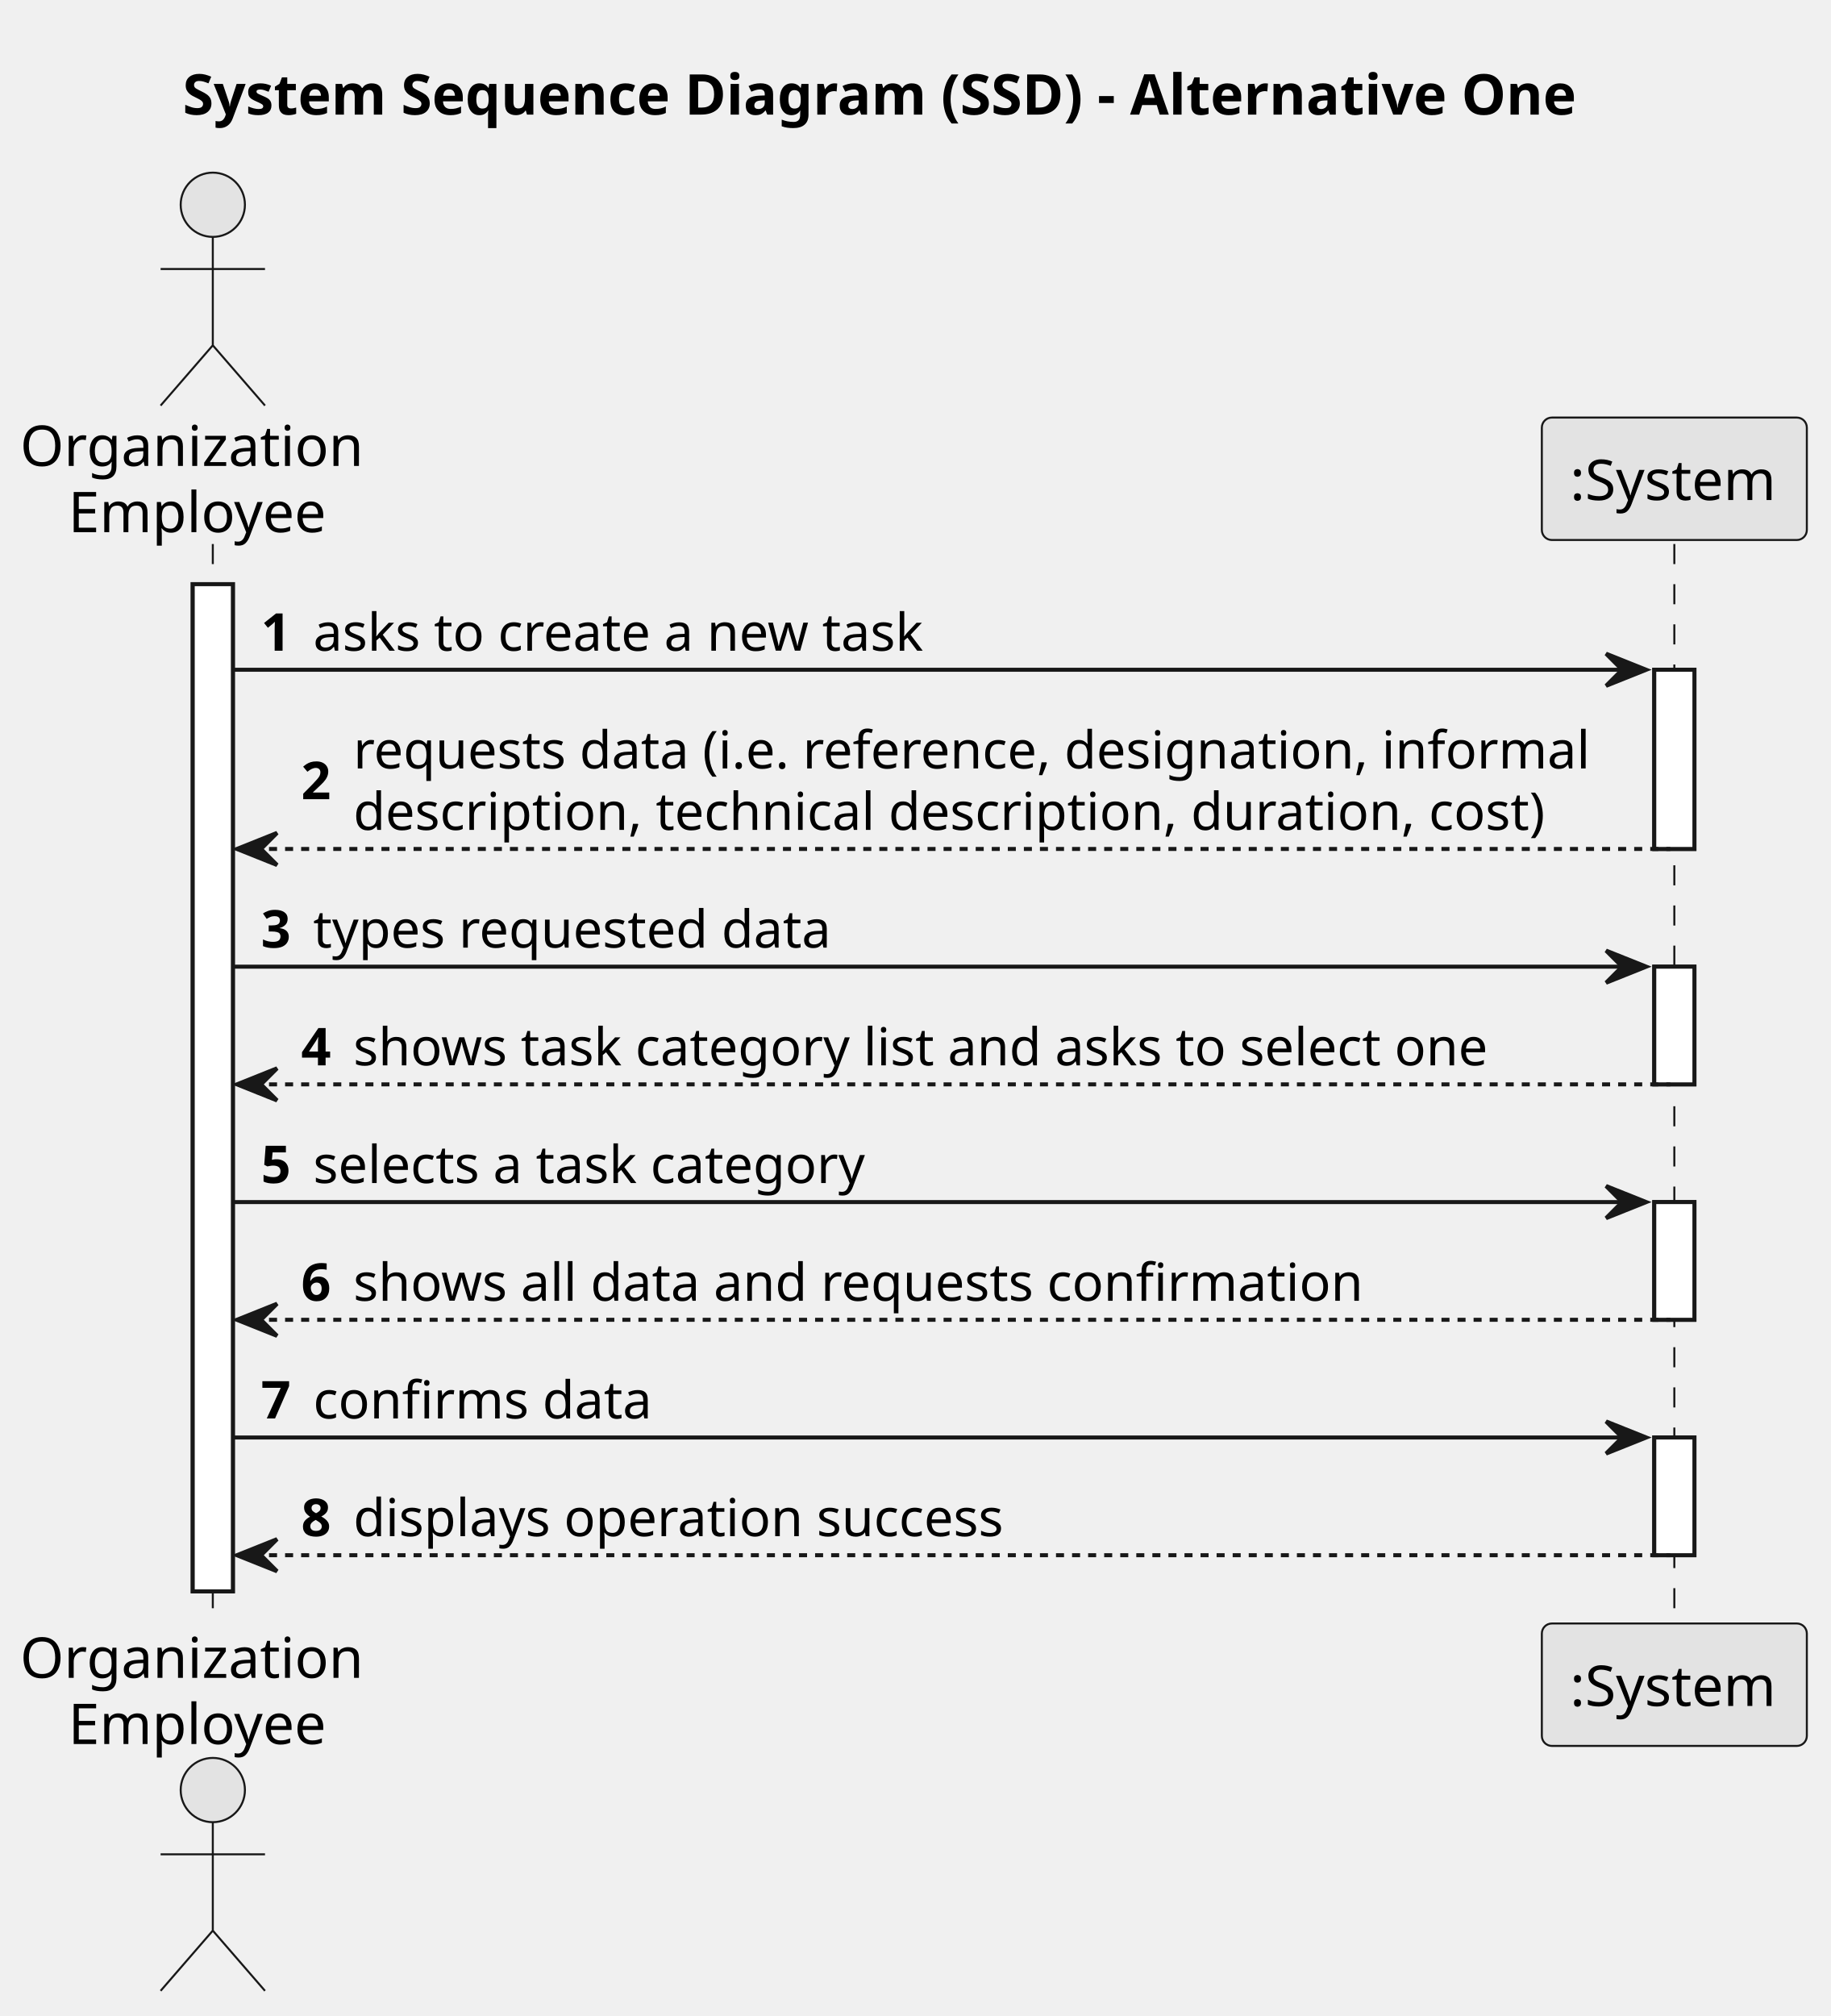
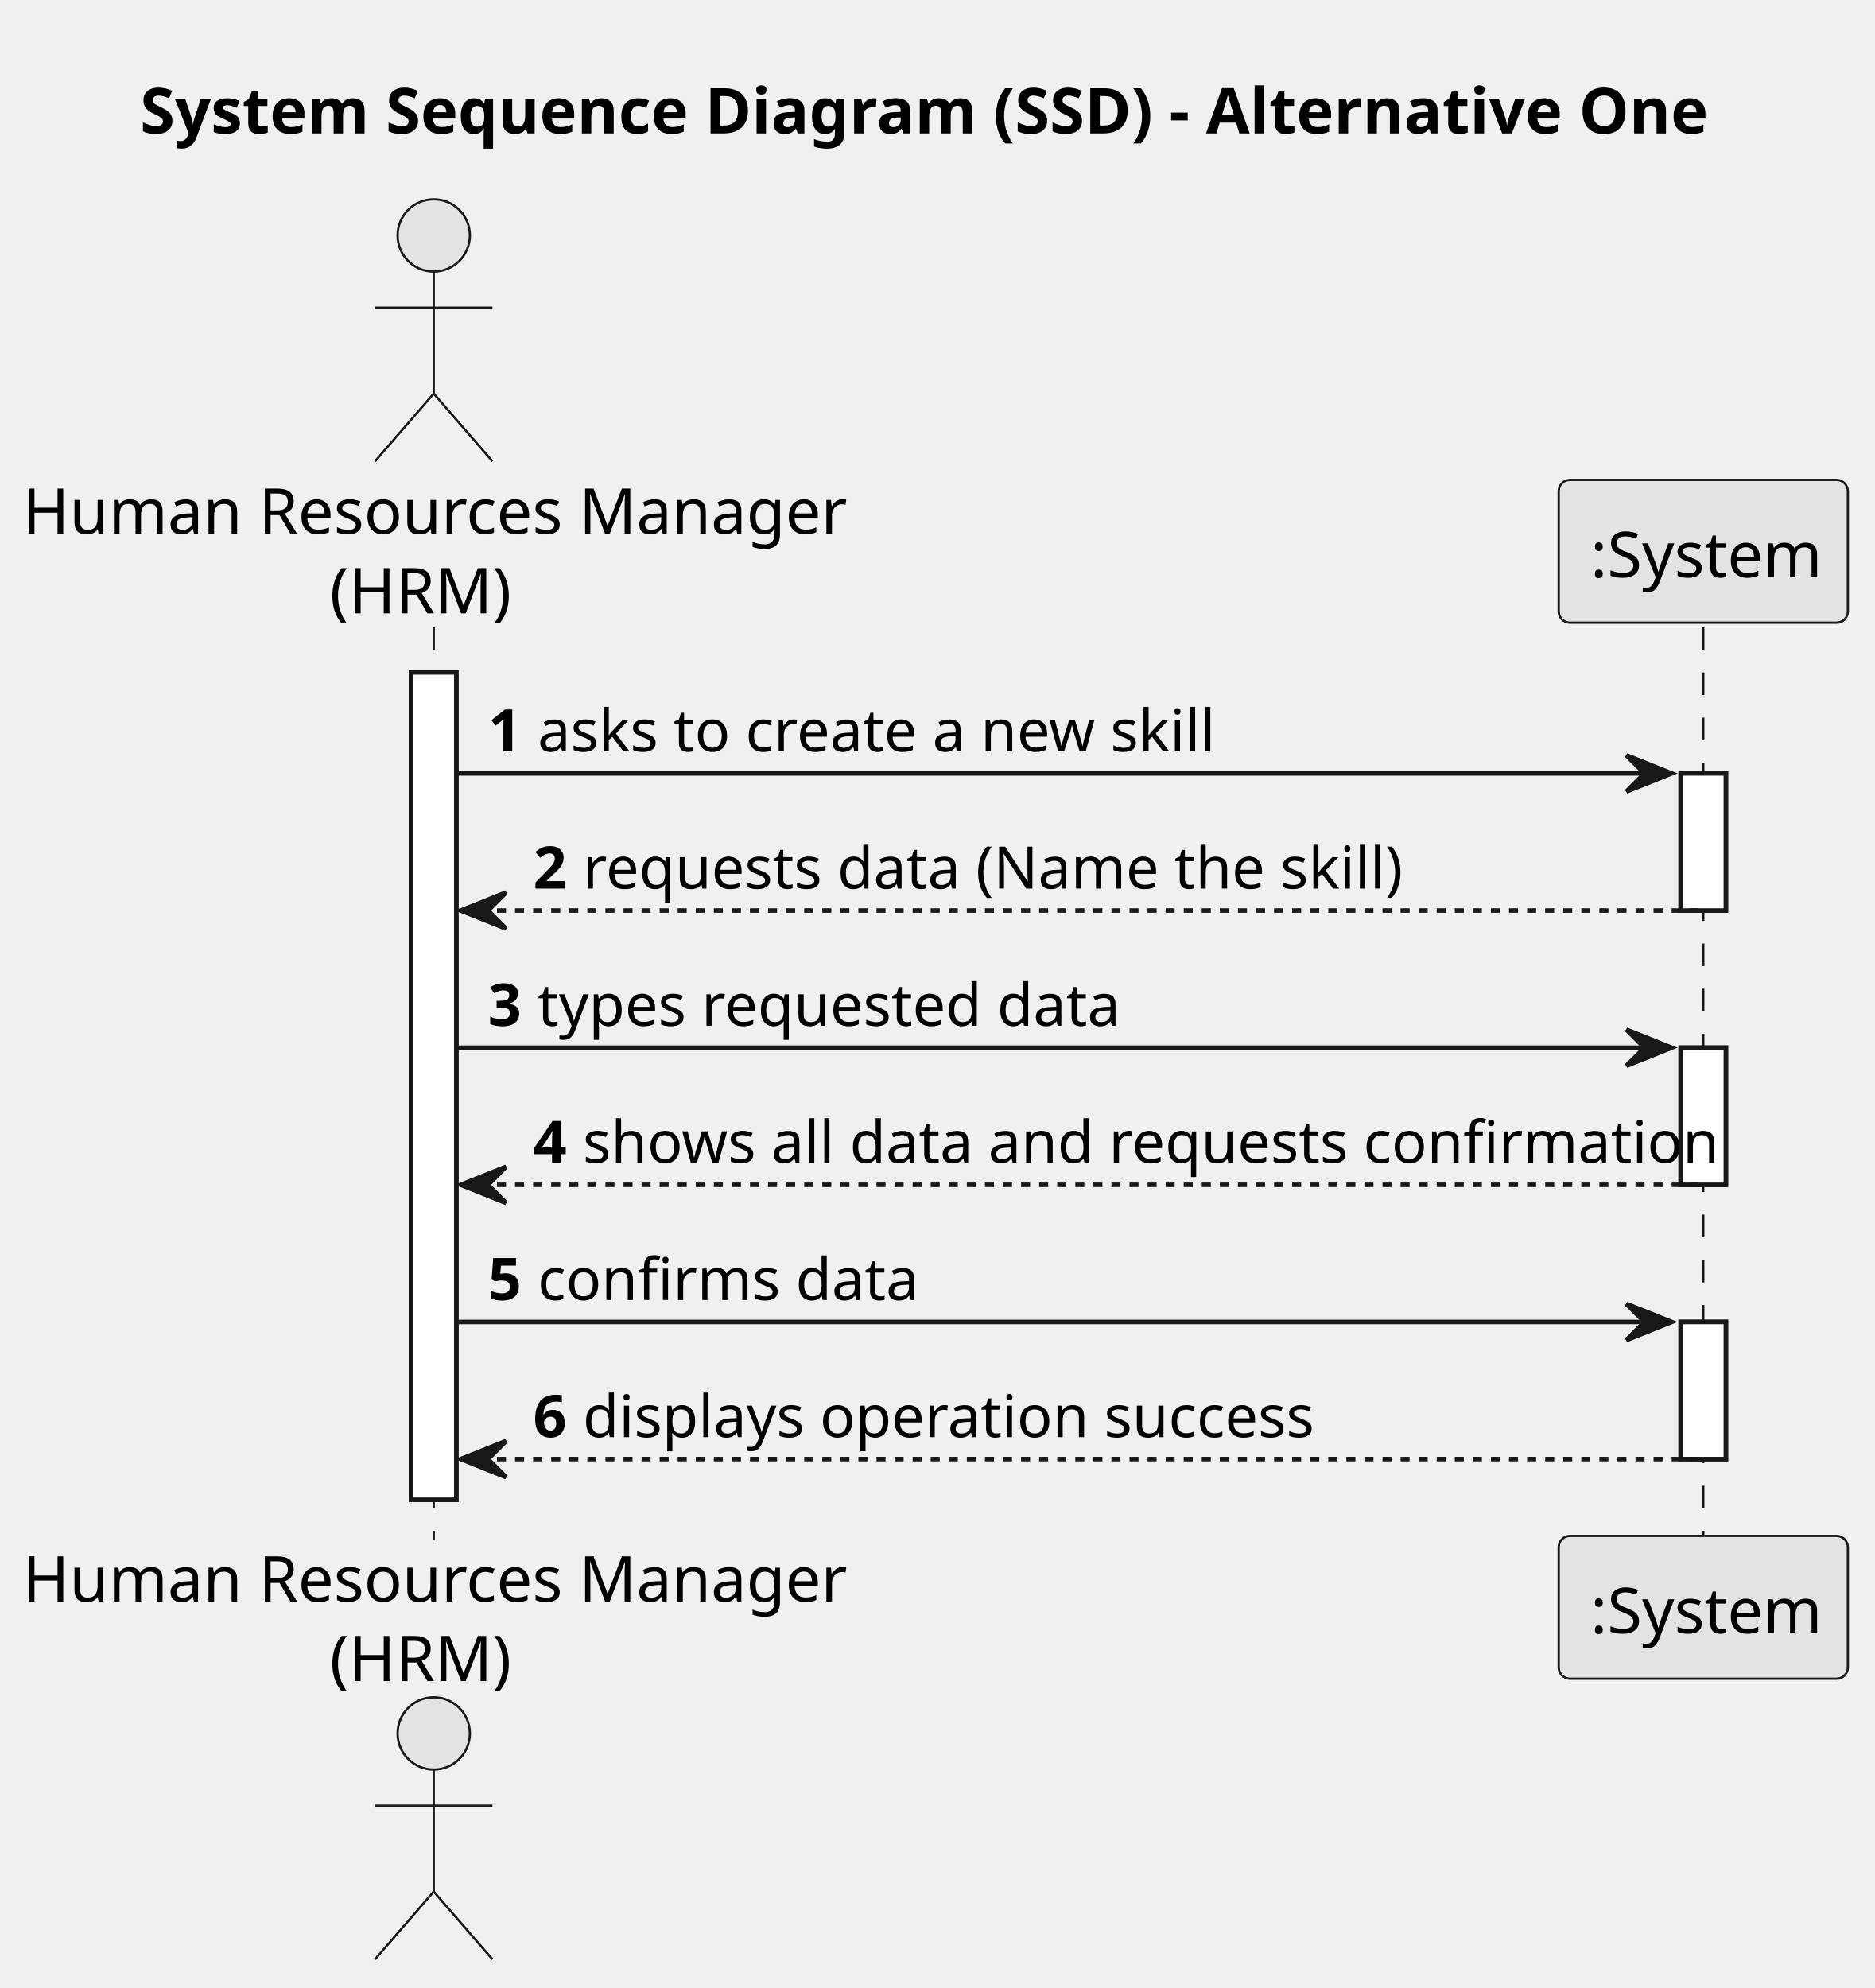
- <svg xmlns="http://www.w3.org/2000/svg" contentStyleType="text/css" height="502px" preserveAspectRatio="none" style="width:456px;height:502px;background:#FFFFFF;" version="1.1" viewBox="0 0 456 502" width="456px" zoomAndPan="magnify">
+ <svg xmlns="http://www.w3.org/2000/svg" contentStyleType="text/css" height="440px" preserveAspectRatio="none" style="width:415px;height:440px;background:#FFFFFF;" version="1.1" viewBox="0 0 415 440" width="415px" zoomAndPan="magnify">
  <defs />
  <g>
-     <text fill="#000000" font-family="sans-serif" font-size="14" font-weight="bold" lengthAdjust="spacing" textLength="363" x="45.5" y="28.535">System Sequence Diagram (SSD) - Alternative One</text>
-     <rect fill="#FFFFFF" height="250.795" style="stroke:#181818;stroke-width:1.0;" width="10" x="48" y="145.465" />
-     <rect fill="#FFFFFF" height="44.621" style="stroke:#181818;stroke-width:1.0;" width="10" x="412" y="166.775" />
-     <rect fill="#FFFFFF" height="29.311" style="stroke:#181818;stroke-width:1.0;" width="10" x="412" y="240.707" />
-     <rect fill="#FFFFFF" height="29.311" style="stroke:#181818;stroke-width:1.0;" width="10" x="412" y="299.328" />
-     <rect fill="#FFFFFF" height="29.311" style="stroke:#181818;stroke-width:1.0;" width="10" x="412" y="357.949" />
-     <line style="stroke:#181818;stroke-width:0.5;stroke-dasharray:5.0,5.0;" x1="53" x2="53" y1="135.465" y2="405.26" />
-     <line style="stroke:#181818;stroke-width:0.5;stroke-dasharray:5.0,5.0;" x1="417" x2="417" y1="135.465" y2="405.26" />
-     <text fill="#000000" font-family="sans-serif" font-size="14" lengthAdjust="spacing" textLength="90" x="5" y="116.023">Organization</text>
-     <text fill="#000000" font-family="sans-serif" font-size="14" lengthAdjust="spacing" textLength="66" x="17" y="132.512">Employee</text>
-     <ellipse cx="53" cy="50.988" fill="#E3E3E3" rx="8" ry="8" style="stroke:#181818;stroke-width:0.5;" />
-     <path d="M53,58.988 L53,85.988 M40,66.988 L66,66.988 M53,85.988 L40,100.988 M53,85.988 L66,100.988 " fill="none" style="stroke:#181818;stroke-width:0.5;" />
-     <text fill="#000000" font-family="sans-serif" font-size="14" lengthAdjust="spacing" textLength="90" x="5" y="417.795">Organization</text>
-     <text fill="#000000" font-family="sans-serif" font-size="14" lengthAdjust="spacing" textLength="66" x="17" y="434.283">Employee</text>
-     <ellipse cx="53" cy="445.736" fill="#E3E3E3" rx="8" ry="8" style="stroke:#181818;stroke-width:0.5;" />
-     <path d="M53,453.736 L53,480.736 M40,461.736 L66,461.736 M53,480.736 L40,495.736 M53,480.736 L66,495.736 " fill="none" style="stroke:#181818;stroke-width:0.5;" />
-     <rect fill="#E3E3E3" height="30.488" rx="2.5" ry="2.5" style="stroke:#181818;stroke-width:0.5;" width="66" x="384" y="103.977" />
-     <text fill="#000000" font-family="sans-serif" font-size="14" lengthAdjust="spacing" textLength="52" x="391" y="124.512">:System</text>
-     <rect fill="#E3E3E3" height="30.488" rx="2.5" ry="2.5" style="stroke:#181818;stroke-width:0.5;" width="66" x="384" y="404.26" />
-     <text fill="#000000" font-family="sans-serif" font-size="14" lengthAdjust="spacing" textLength="52" x="391" y="424.795">:System</text>
-     <rect fill="#FFFFFF" height="250.795" style="stroke:#181818;stroke-width:1.0;" width="10" x="48" y="145.465" />
-     <rect fill="#FFFFFF" height="44.621" style="stroke:#181818;stroke-width:1.0;" width="10" x="412" y="166.775" />
-     <rect fill="#FFFFFF" height="29.311" style="stroke:#181818;stroke-width:1.0;" width="10" x="412" y="240.707" />
-     <rect fill="#FFFFFF" height="29.311" style="stroke:#181818;stroke-width:1.0;" width="10" x="412" y="299.328" />
-     <rect fill="#FFFFFF" height="29.311" style="stroke:#181818;stroke-width:1.0;" width="10" x="412" y="357.949" />
-     <polygon fill="#181818" points="400,162.775,410,166.775,400,170.775,404,166.775" style="stroke:#181818;stroke-width:1.0;" />
-     <line style="stroke:#181818;stroke-width:1.0;" x1="58" x2="406" y1="166.775" y2="166.775" />
-     <text fill="#000000" font-family="sans-serif" font-size="13" font-weight="bold" lengthAdjust="spacing" textLength="9" x="65" y="162.033">1</text>
-     <text fill="#000000" font-family="sans-serif" font-size="13" lengthAdjust="spacing" textLength="159" x="78" y="162.033">asks to create a new task</text>
-     <polygon fill="#181818" points="69,207.397,59,211.397,69,215.397,65,211.397" style="stroke:#181818;stroke-width:1.0;" />
-     <line style="stroke:#181818;stroke-width:1.0;stroke-dasharray:2.0,2.0;" x1="63" x2="416" y1="211.397" y2="211.397" />
-     <text fill="#000000" font-family="sans-serif" font-size="13" font-weight="bold" lengthAdjust="spacing" textLength="9" x="75" y="198.999">2</text>
-     <text fill="#000000" font-family="sans-serif" font-size="13" lengthAdjust="spacing" textLength="317" x="88" y="191.344">requests data (i.e. reference, designation, informal</text>
-     <text fill="#000000" font-family="sans-serif" font-size="13" lengthAdjust="spacing" textLength="311" x="88" y="206.654">description, technical description, duration, cost)</text>
-     <polygon fill="#181818" points="400,236.707,410,240.707,400,244.707,404,240.707" style="stroke:#181818;stroke-width:1.0;" />
-     <line style="stroke:#181818;stroke-width:1.0;" x1="58" x2="406" y1="240.707" y2="240.707" />
-     <text fill="#000000" font-family="sans-serif" font-size="13" font-weight="bold" lengthAdjust="spacing" textLength="9" x="65" y="235.965">3</text>
-     <text fill="#000000" font-family="sans-serif" font-size="13" lengthAdjust="spacing" textLength="131" x="78" y="235.965">types requested data</text>
-     <polygon fill="#181818" points="69,266.018,59,270.018,69,274.018,65,270.018" style="stroke:#181818;stroke-width:1.0;" />
-     <line style="stroke:#181818;stroke-width:1.0;stroke-dasharray:2.0,2.0;" x1="63" x2="416" y1="270.018" y2="270.018" />
-     <text fill="#000000" font-family="sans-serif" font-size="13" font-weight="bold" lengthAdjust="spacing" textLength="9" x="75" y="265.275">4</text>
-     <text fill="#000000" font-family="sans-serif" font-size="13" lengthAdjust="spacing" textLength="298" x="88" y="265.275">shows task category list and asks to select one</text>
-     <polygon fill="#181818" points="400,295.328,410,299.328,400,303.328,404,299.328" style="stroke:#181818;stroke-width:1.0;" />
-     <line style="stroke:#181818;stroke-width:1.0;" x1="58" x2="406" y1="299.328" y2="299.328" />
-     <text fill="#000000" font-family="sans-serif" font-size="13" font-weight="bold" lengthAdjust="spacing" textLength="9" x="65" y="294.586">5</text>
-     <text fill="#000000" font-family="sans-serif" font-size="13" lengthAdjust="spacing" textLength="144" x="78" y="294.586">selects a task category</text>
-     <polygon fill="#181818" points="69,324.639,59,328.639,69,332.639,65,328.639" style="stroke:#181818;stroke-width:1.0;" />
-     <line style="stroke:#181818;stroke-width:1.0;stroke-dasharray:2.0,2.0;" x1="63" x2="416" y1="328.639" y2="328.639" />
-     <text fill="#000000" font-family="sans-serif" font-size="13" font-weight="bold" lengthAdjust="spacing" textLength="9" x="75" y="323.897">6</text>
-     <text fill="#000000" font-family="sans-serif" font-size="13" lengthAdjust="spacing" textLength="260" x="88" y="323.897">shows all data and requests confirmation</text>
-     <polygon fill="#181818" points="400,353.949,410,357.949,400,361.949,404,357.949" style="stroke:#181818;stroke-width:1.0;" />
-     <line style="stroke:#181818;stroke-width:1.0;" x1="58" x2="406" y1="357.949" y2="357.949" />
-     <text fill="#000000" font-family="sans-serif" font-size="13" font-weight="bold" lengthAdjust="spacing" textLength="9" x="65" y="353.207">7</text>
-     <text fill="#000000" font-family="sans-serif" font-size="13" lengthAdjust="spacing" textLength="87" x="78" y="353.207">confirms data</text>
-     <polygon fill="#181818" points="69,383.26,59,387.26,69,391.26,65,387.26" style="stroke:#181818;stroke-width:1.0;" />
-     <line style="stroke:#181818;stroke-width:1.0;stroke-dasharray:2.0,2.0;" x1="63" x2="416" y1="387.26" y2="387.26" />
-     <text fill="#000000" font-family="sans-serif" font-size="13" font-weight="bold" lengthAdjust="spacing" textLength="9" x="75" y="382.518">8</text>
-     <text fill="#000000" font-family="sans-serif" font-size="13" lengthAdjust="spacing" textLength="170" x="88" y="382.518">displays operation success</text>
+     <text fill="#000000" font-family="sans-serif" font-size="14" font-weight="bold" lengthAdjust="spacing" textLength="351" x="31" y="29.533">System Sequence Diagram (SSD) - Alternative One</text>
+     <rect fill="#FFFFFF" height="183.109" style="stroke:#181818;stroke-width:1.0;" width="10" x="91" y="148.828" />
+     <rect fill="#FFFFFF" height="30.352" style="stroke:#181818;stroke-width:1.0;" width="10" x="372" y="171.18" />
+     <rect fill="#FFFFFF" height="30.352" style="stroke:#181818;stroke-width:1.0;" width="10" x="372" y="231.883" />
+     <rect fill="#FFFFFF" height="30.352" style="stroke:#181818;stroke-width:1.0;" width="10" x="372" y="292.586" />
+     <line style="stroke:#181818;stroke-width:0.5;stroke-dasharray:5.0,5.0;" x1="96" x2="96" y1="138.828" y2="340.938" />
+     <line style="stroke:#181818;stroke-width:0.5;stroke-dasharray:5.0,5.0;" x1="377" x2="377" y1="138.828" y2="340.938" />
+     <text fill="#000000" font-family="sans-serif" font-size="14" lengthAdjust="spacing" textLength="176" x="5" y="118.143">Human Resources Manager</text>
+     <text fill="#000000" font-family="sans-serif" font-size="14" lengthAdjust="spacing" textLength="40" x="73" y="135.752">(HRM)</text>
+     <ellipse cx="96" cy="52.109" fill="#E3E3E3" rx="8" ry="8" style="stroke:#181818;stroke-width:0.5;" />
+     <path d="M96,60.109 L96,87.109 M83,68.109 L109,68.109 M96,87.109 L83,102.109 M96,87.109 L109,102.109 " fill="none" style="stroke:#181818;stroke-width:0.5;" />
+     <text fill="#000000" font-family="sans-serif" font-size="14" lengthAdjust="spacing" textLength="176" x="5" y="354.471">Human Resources Manager</text>
+     <text fill="#000000" font-family="sans-serif" font-size="14" lengthAdjust="spacing" textLength="40" x="73" y="372.08">(HRM)</text>
+     <ellipse cx="96" cy="383.656" fill="#E3E3E3" rx="8" ry="8" style="stroke:#181818;stroke-width:0.5;" />
+     <path d="M96,391.656 L96,418.656 M83,399.656 L109,399.656 M96,418.656 L83,433.656 M96,418.656 L109,433.656 " fill="none" style="stroke:#181818;stroke-width:0.5;" />
+     <rect fill="#E3E3E3" height="31.609" rx="2.5" ry="2.5" style="stroke:#181818;stroke-width:0.5;" width="64" x="345" y="106.219" />
+     <text fill="#000000" font-family="sans-serif" font-size="14" lengthAdjust="spacing" textLength="50" x="352" y="127.752">:System</text>
+     <rect fill="#E3E3E3" height="31.609" rx="2.5" ry="2.5" style="stroke:#181818;stroke-width:0.5;" width="64" x="345" y="339.938" />
+     <text fill="#000000" font-family="sans-serif" font-size="14" lengthAdjust="spacing" textLength="50" x="352" y="361.471">:System</text>
+     <rect fill="#FFFFFF" height="183.109" style="stroke:#181818;stroke-width:1.0;" width="10" x="91" y="148.828" />
+     <rect fill="#FFFFFF" height="30.352" style="stroke:#181818;stroke-width:1.0;" width="10" x="372" y="171.18" />
+     <rect fill="#FFFFFF" height="30.352" style="stroke:#181818;stroke-width:1.0;" width="10" x="372" y="231.883" />
+     <rect fill="#FFFFFF" height="30.352" style="stroke:#181818;stroke-width:1.0;" width="10" x="372" y="292.586" />
+     <polygon fill="#181818" points="360,167.18,370,171.18,360,175.18,364,171.18" style="stroke:#181818;stroke-width:1.0;" />
+     <line style="stroke:#181818;stroke-width:1.0;" x1="101" x2="366" y1="171.18" y2="171.18" />
+     <text fill="#000000" font-family="sans-serif" font-size="13" font-weight="bold" lengthAdjust="spacing" textLength="7" x="108" y="166.323">1</text>
+     <text fill="#000000" font-family="sans-serif" font-size="13" lengthAdjust="spacing" textLength="148" x="119" y="166.323">asks to create a new skill</text>
+     <polygon fill="#181818" points="112,197.531,102,201.531,112,205.531,108,201.531" style="stroke:#181818;stroke-width:1.0;" />
+     <line style="stroke:#181818;stroke-width:1.0;stroke-dasharray:2.0,2.0;" x1="106" x2="376" y1="201.531" y2="201.531" />
+     <text fill="#000000" font-family="sans-serif" font-size="13" font-weight="bold" lengthAdjust="spacing" textLength="7" x="118" y="196.675">2</text>
+     <text fill="#000000" font-family="sans-serif" font-size="13" lengthAdjust="spacing" textLength="174" x="129" y="196.675">requests data (Name the skill)</text>
+     <polygon fill="#181818" points="360,227.883,370,231.883,360,235.883,364,231.883" style="stroke:#181818;stroke-width:1.0;" />
+     <line style="stroke:#181818;stroke-width:1.0;" x1="101" x2="366" y1="231.883" y2="231.883" />
+     <text fill="#000000" font-family="sans-serif" font-size="13" font-weight="bold" lengthAdjust="spacing" textLength="7" x="108" y="227.026">3</text>
+     <text fill="#000000" font-family="sans-serif" font-size="13" lengthAdjust="spacing" textLength="122" x="119" y="227.026">types requested data</text>
+     <polygon fill="#181818" points="112,258.234,102,262.234,112,266.234,108,262.234" style="stroke:#181818;stroke-width:1.0;" />
+     <line style="stroke:#181818;stroke-width:1.0;stroke-dasharray:2.0,2.0;" x1="106" x2="376" y1="262.234" y2="262.234" />
+     <text fill="#000000" font-family="sans-serif" font-size="13" font-weight="bold" lengthAdjust="spacing" textLength="7" x="118" y="257.378">4</text>
+     <text fill="#000000" font-family="sans-serif" font-size="13" lengthAdjust="spacing" textLength="236" x="129" y="257.378">shows all data and requests confirmation</text>
+     <polygon fill="#181818" points="360,288.586,370,292.586,360,296.586,364,292.586" style="stroke:#181818;stroke-width:1.0;" />
+     <line style="stroke:#181818;stroke-width:1.0;" x1="101" x2="366" y1="292.586" y2="292.586" />
+     <text fill="#000000" font-family="sans-serif" font-size="13" font-weight="bold" lengthAdjust="spacing" textLength="7" x="108" y="287.729">5</text>
+     <text fill="#000000" font-family="sans-serif" font-size="13" lengthAdjust="spacing" textLength="78" x="119" y="287.729">confirms data</text>
+     <polygon fill="#181818" points="112,318.938,102,322.938,112,326.938,108,322.938" style="stroke:#181818;stroke-width:1.0;" />
+     <line style="stroke:#181818;stroke-width:1.0;stroke-dasharray:2.0,2.0;" x1="106" x2="376" y1="322.938" y2="322.938" />
+     <text fill="#000000" font-family="sans-serif" font-size="13" font-weight="bold" lengthAdjust="spacing" textLength="7" x="118" y="318.081">6</text>
+     <text fill="#000000" font-family="sans-serif" font-size="13" lengthAdjust="spacing" textLength="158" x="129" y="318.081">displays operation success</text>
  </g>
</svg>
